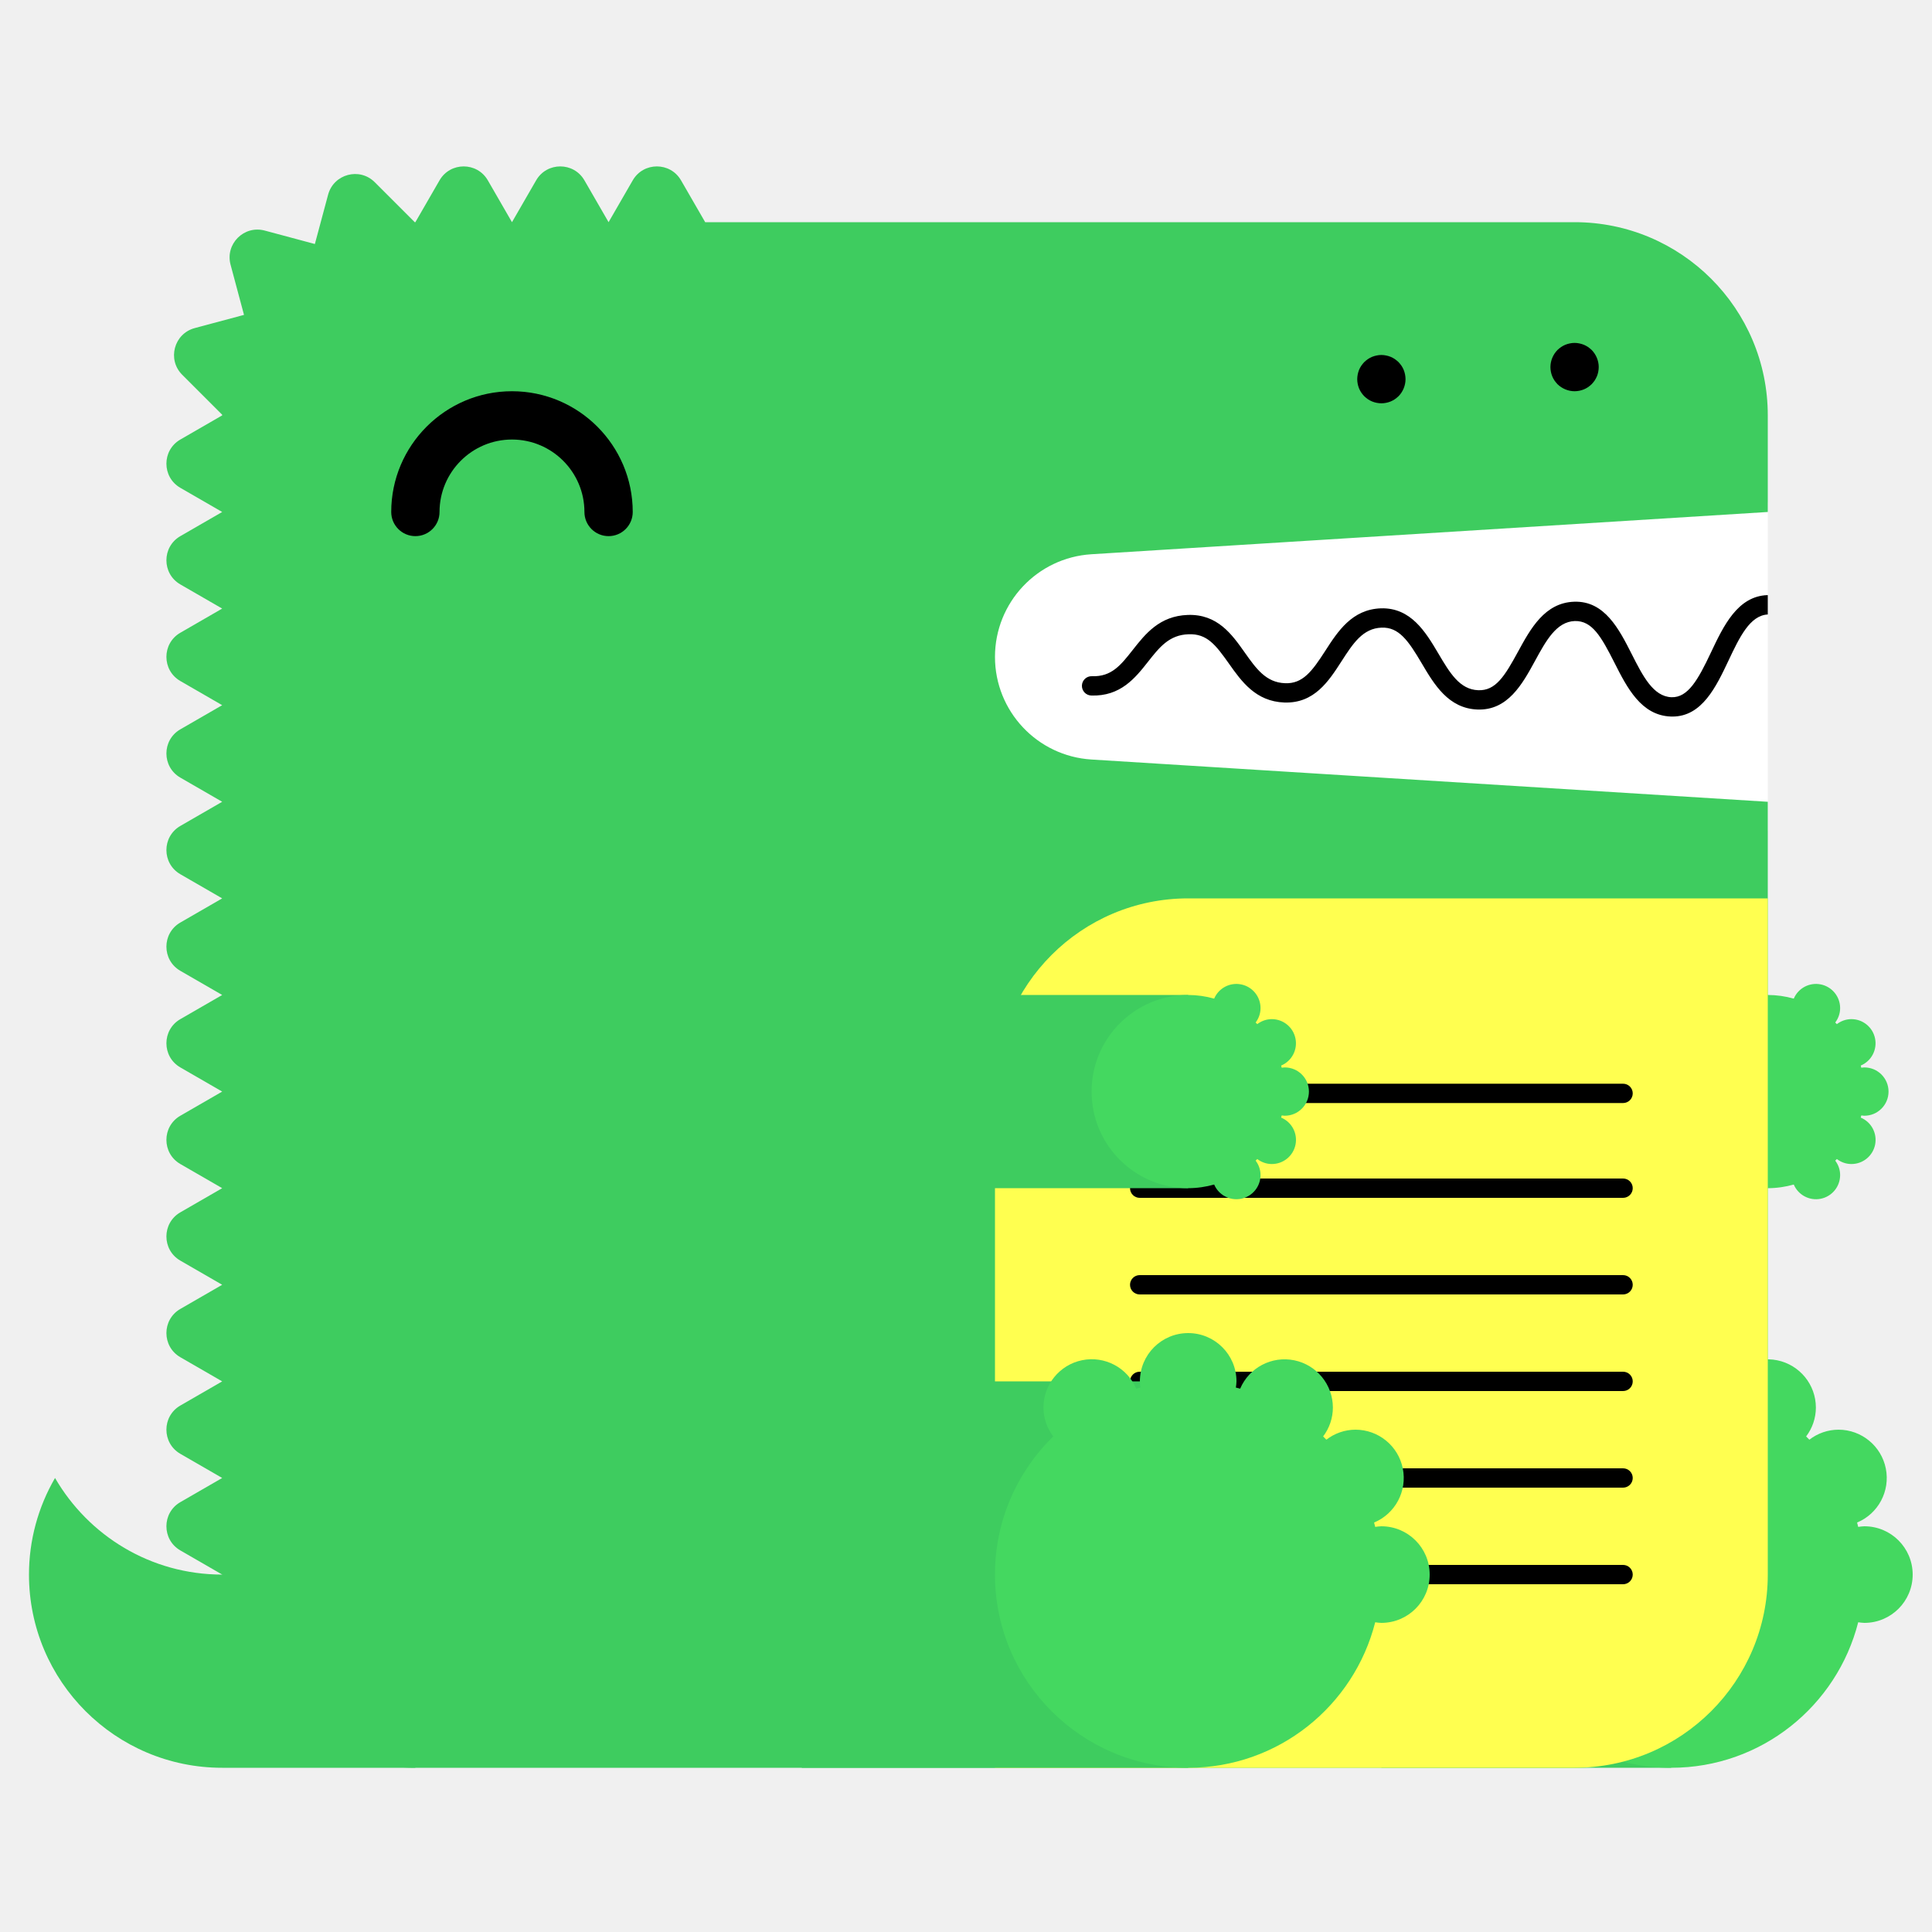
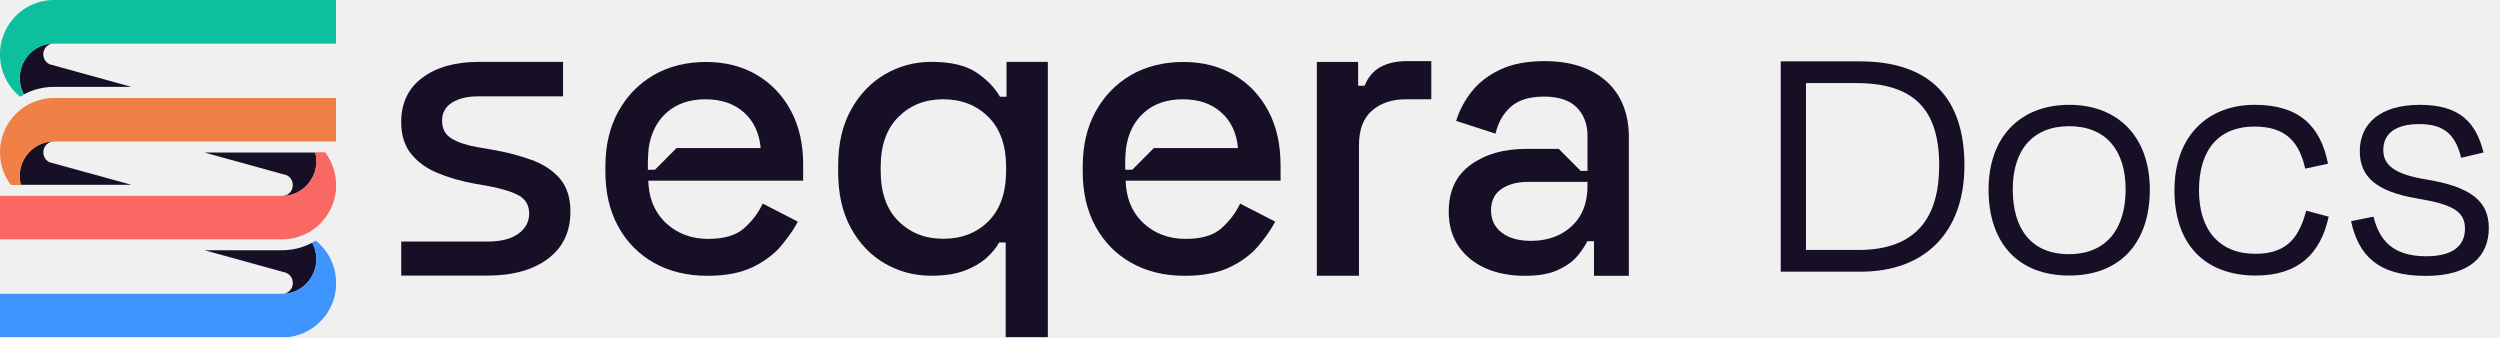
- <svg xmlns="http://www.w3.org/2000/svg" width="200" height="200" viewBox="0 0 200 200">
-   <g fill="none" fill-rule="evenodd">
-     <path fill="#FFF" d="M99 52h84v34H99z" />
-     <path d="M23 163c-7.398 0-13.843-4.027-17.303-10A19.886 19.886 0 0 0 3 163c0 11.046 8.954 20 20 20h20v-20H23z" fill="#3ECC5F" />
-     <path d="M112.98 57.376L183 53V43c0-11.046-8.954-20-20-20H73l-2.5-4.33c-1.112-1.925-3.889-1.925-5 0L63 23l-2.5-4.33c-1.111-1.925-3.889-1.925-5 0L53 23l-2.5-4.33c-1.111-1.925-3.889-1.925-5 0L43 23c-.022 0-.042.003-.065.003l-4.142-4.141c-1.57-1.571-4.252-.853-4.828 1.294l-1.369 5.104-5.192-1.392c-2.148-.575-4.111 1.389-3.535 3.536l1.39 5.193-5.102 1.367c-2.148.576-2.867 3.259-1.296 4.83l4.142 4.142c0 .021-.003.042-.003.064l-4.33 2.5c-1.925 1.111-1.925 3.889 0 5L23 53l-4.33 2.5c-1.925 1.111-1.925 3.889 0 5L23 63l-4.33 2.5c-1.925 1.111-1.925 3.889 0 5L23 73l-4.33 2.5c-1.925 1.111-1.925 3.889 0 5L23 83l-4.33 2.5c-1.925 1.111-1.925 3.889 0 5L23 93l-4.33 2.5c-1.925 1.111-1.925 3.889 0 5L23 103l-4.33 2.5c-1.925 1.111-1.925 3.889 0 5L23 113l-4.33 2.5c-1.925 1.111-1.925 3.889 0 5L23 123l-4.33 2.5c-1.925 1.111-1.925 3.889 0 5L23 133l-4.33 2.5c-1.925 1.111-1.925 3.889 0 5L23 143l-4.33 2.5c-1.925 1.111-1.925 3.889 0 5L23 153l-4.33 2.5c-1.925 1.111-1.925 3.889 0 5L23 163c0 11.046 8.954 20 20 20h120c11.046 0 20-8.954 20-20V83l-70.02-4.376A10.645 10.645 0 0 1 103 68c0-5.621 4.37-10.273 9.98-10.624" fill="#3ECC5F" />
-     <path fill="#3ECC5F" d="M143 183h30v-40h-30z" />
-     <path d="M193 158c-.219 0-.428.037-.639.064-.038-.15-.074-.301-.116-.451A5 5 0 0 0 190.32 148a4.96 4.96 0 0 0-3.016 1.036 26.531 26.531 0 0 0-.335-.336 4.955 4.955 0 0 0 1.011-2.987 5 5 0 0 0-9.599-1.959c-.148-.042-.297-.077-.445-.115.027-.211.064-.42.064-.639a5 5 0 0 0-5-5 5 5 0 0 0-5 5c0 .219.037.428.064.639-.148.038-.297.073-.445.115a4.998 4.998 0 0 0-9.599 1.959c0 1.125.384 2.151 1.011 2.987-3.717 3.632-6.031 8.693-6.031 14.3 0 11.046 8.954 20 20 20 9.339 0 17.16-6.41 19.361-15.064.211.027.42.064.639.064a5 5 0 0 0 5-5 5 5 0 0 0-5-5" fill="#44D860" />
-     <path fill="#3ECC5F" d="M153 123h30v-20h-30z" />
-     <path d="M193 115.5a2.5 2.5 0 1 0 0-5c-.109 0-.214.019-.319.032-.02-.075-.037-.15-.058-.225a2.501 2.501 0 0 0-.963-4.807c-.569 0-1.088.197-1.508.518a6.653 6.653 0 0 0-.168-.168c.314-.417.506-.931.506-1.494a2.5 2.5 0 0 0-4.8-.979A9.987 9.987 0 0 0 183 103c-5.522 0-10 4.478-10 10s4.478 10 10 10c.934 0 1.833-.138 2.69-.377a2.5 2.5 0 0 0 4.8-.979c0-.563-.192-1.077-.506-1.494.057-.055.113-.111.168-.168.42.321.939.518 1.508.518a2.5 2.5 0 0 0 .963-4.807c.021-.074.038-.15.058-.225.105.013.21.032.319.032" fill="#44D860" />
-     <path d="M63 55.5a2.5 2.5 0 0 1-2.5-2.5c0-4.136-3.364-7.5-7.5-7.5s-7.5 3.364-7.5 7.5a2.5 2.5 0 1 1-5 0c0-6.893 5.607-12.5 12.5-12.5S65.5 46.107 65.5 53a2.5 2.5 0 0 1-2.5 2.5" fill="#000" />
-     <path d="M103 183h60c11.046 0 20-8.954 20-20V93h-60c-11.046 0-20 8.954-20 20v70z" fill="#FFFF50" />
-     <path d="M168.02 124h-50.04a1 1 0 1 1 0-2h50.04a1 1 0 1 1 0 2m0 20h-50.04a1 1 0 1 1 0-2h50.04a1 1 0 1 1 0 2m0 20h-50.04a1 1 0 1 1 0-2h50.04a1 1 0 1 1 0 2m0-49.814h-50.04a1 1 0 1 1 0-2h50.04a1 1 0 1 1 0 2m0 19.814h-50.04a1 1 0 1 1 0-2h50.04a1 1 0 1 1 0 2m0 20h-50.04a1 1 0 1 1 0-2h50.04a1 1 0 1 1 0 2M183 61.611c-.012 0-.022-.006-.034-.005-3.09.105-4.552 3.196-5.842 5.923-1.346 2.85-2.387 4.703-4.093 4.647-1.889-.068-2.969-2.202-4.113-4.46-1.314-2.594-2.814-5.536-5.963-5.426-3.046.104-4.513 2.794-5.807 5.167-1.377 2.528-2.314 4.065-4.121 3.994-1.927-.07-2.951-1.805-4.136-3.813-1.321-2.236-2.848-4.75-5.936-4.664-2.994.103-4.465 2.385-5.763 4.4-1.373 2.13-2.335 3.428-4.165 3.351-1.973-.07-2.992-1.51-4.171-3.177-1.324-1.873-2.816-3.993-5.895-3.89-2.928.1-4.399 1.97-5.696 3.618-1.232 1.564-2.194 2.802-4.229 2.724a1 1 0 0 0-.072 2c3.017.101 4.545-1.8 5.872-3.487 1.177-1.496 2.193-2.787 4.193-2.855 1.926-.082 2.829 1.115 4.195 3.045 1.297 1.834 2.769 3.914 5.731 4.021 3.103.104 4.596-2.215 5.918-4.267 1.182-1.834 2.202-3.417 4.15-3.484 1.793-.067 2.769 1.35 4.145 3.681 1.297 2.197 2.766 4.686 5.787 4.796 3.125.108 4.634-2.62 5.949-5.035 1.139-2.088 2.214-4.06 4.119-4.126 1.793-.042 2.728 1.595 4.111 4.33 1.292 2.553 2.757 5.445 5.825 5.556l.169.003c3.064 0 4.518-3.075 5.805-5.794 1.139-2.41 2.217-4.68 4.067-4.773v-2z" fill="#000" />
-     <path fill="#3ECC5F" d="M83 183h40v-40H83z" />
-     <path d="M143 158c-.219 0-.428.037-.639.064-.038-.15-.074-.301-.116-.451A5 5 0 0 0 140.32 148a4.96 4.96 0 0 0-3.016 1.036 26.531 26.531 0 0 0-.335-.336 4.955 4.955 0 0 0 1.011-2.987 5 5 0 0 0-9.599-1.959c-.148-.042-.297-.077-.445-.115.027-.211.064-.42.064-.639a5 5 0 0 0-5-5 5 5 0 0 0-5 5c0 .219.037.428.064.639-.148.038-.297.073-.445.115a4.998 4.998 0 0 0-9.599 1.959c0 1.125.384 2.151 1.011 2.987-3.717 3.632-6.031 8.693-6.031 14.3 0 11.046 8.954 20 20 20 9.339 0 17.16-6.41 19.361-15.064.211.027.42.064.639.064a5 5 0 0 0 5-5 5 5 0 0 0-5-5" fill="#44D860" />
-     <path fill="#3ECC5F" d="M83 123h40v-20H83z" />
-     <path d="M133 115.5a2.5 2.5 0 1 0 0-5c-.109 0-.214.019-.319.032-.02-.075-.037-.15-.058-.225a2.501 2.501 0 0 0-.963-4.807c-.569 0-1.088.197-1.508.518a6.653 6.653 0 0 0-.168-.168c.314-.417.506-.931.506-1.494a2.5 2.5 0 0 0-4.8-.979A9.987 9.987 0 0 0 123 103c-5.522 0-10 4.478-10 10s4.478 10 10 10c.934 0 1.833-.138 2.69-.377a2.5 2.5 0 0 0 4.8-.979c0-.563-.192-1.077-.506-1.494.057-.055.113-.111.168-.168.42.321.939.518 1.508.518a2.5 2.5 0 0 0 .963-4.807c.021-.074.038-.15.058-.225.105.013.21.032.319.032" fill="#44D860" />
-     <path d="M143 41.75c-.16 0-.33-.02-.49-.05a2.52 2.52 0 0 1-.47-.14c-.15-.06-.29-.14-.431-.23-.13-.09-.259-.2-.38-.31-.109-.12-.219-.24-.309-.38s-.17-.28-.231-.43a2.619 2.619 0 0 1-.189-.96c0-.16.02-.33.05-.49.03-.16.08-.31.139-.47.061-.15.141-.29.231-.43.09-.13.2-.26.309-.38.121-.11.25-.22.38-.31.141-.09.281-.17.431-.23.149-.06.31-.11.47-.14.32-.07.65-.07.98 0 .159.03.32.08.47.14.149.06.29.14.43.23.13.09.259.2.38.31.11.12.22.25.31.38.09.14.17.28.23.43.06.16.11.31.14.47.029.16.05.33.05.49 0 .66-.271 1.31-.73 1.77-.121.11-.25.22-.38.31-.14.09-.281.17-.43.23a2.565 2.565 0 0 1-.96.19m20-1.25c-.66 0-1.3-.27-1.771-.73a3.802 3.802 0 0 1-.309-.38c-.09-.14-.17-.28-.231-.43a2.619 2.619 0 0 1-.189-.96c0-.66.27-1.3.729-1.77.121-.11.25-.22.38-.31.141-.09.281-.17.431-.23.149-.06.31-.11.47-.14.32-.07.66-.07.98 0 .159.03.32.08.47.14.149.06.29.14.43.23.13.09.259.2.38.31.459.47.73 1.11.73 1.77 0 .16-.021.33-.05.49-.03.16-.08.32-.14.47-.07.15-.14.29-.23.43-.09.13-.2.26-.31.38-.121.11-.25.22-.38.31-.14.09-.281.17-.43.23a2.565 2.565 0 0 1-.96.19" fill="#000" />
+ <svg xmlns="http://www.w3.org/2000/svg" width="163" height="22" viewBox="0 0 163 22" fill="none">
+   <path d="M158.156 17.988C154.979 17.988 153.768 16.594 153.288 14.422L154.751 14.125C155.116 15.588 155.939 16.708 158.179 16.708C159.87 16.708 160.716 16.068 160.716 14.902C160.716 13.783 159.916 13.325 157.585 12.937C154.888 12.48 153.859 11.497 153.859 9.851C153.859 8.068 155.185 6.834 157.768 6.834C160.442 6.834 161.448 8.046 161.927 9.943L160.465 10.286C160.076 8.663 159.23 8.091 157.745 8.091C156.191 8.091 155.391 8.708 155.391 9.783C155.391 10.72 156.053 11.36 158.202 11.703C161.128 12.183 162.27 13.143 162.27 14.857C162.27 16.708 161.036 17.988 158.156 17.988Z" fill="#160F26" />
+   <path d="M150.3 10.994C149.911 9.28 149.066 8.251 146.986 8.251C144.746 8.251 143.374 9.668 143.374 12.411C143.374 14.971 144.677 16.548 147.054 16.548C149.271 16.548 149.934 15.291 150.368 13.737L151.831 14.125C151.305 16.548 149.843 17.965 147.077 17.965C143.74 17.965 141.774 15.908 141.774 12.411C141.774 8.914 143.9 6.834 147.008 6.834C149.911 6.834 151.305 8.228 151.785 10.674L150.3 10.994Z" fill="#160F26" />
+   <path d="M134.911 17.965C131.551 17.965 129.654 15.817 129.654 12.365C129.654 8.891 131.757 6.834 134.911 6.834C138.065 6.834 140.168 8.891 140.168 12.365C140.168 15.817 138.248 17.965 134.911 17.965ZM134.911 8.228C132.534 8.228 131.231 9.783 131.231 12.343C131.231 14.902 132.42 16.571 134.888 16.571C137.357 16.571 138.591 14.902 138.591 12.343C138.591 9.783 137.288 8.228 134.911 8.228Z" fill="#160F26" />
+   <path d="M116.104 17.714V4H121.246C125.841 4 128.08 6.4 128.08 10.788C128.08 15.131 125.521 17.714 121.315 17.714H116.104ZM117.749 16.297H121.178C124.949 16.297 126.435 14.171 126.435 10.788C126.435 7.131 124.789 5.417 121.018 5.417H117.749V16.297Z" fill="#160F26" />
+   <mask id="mask0_2276_346" style="mask-type:luminance" maskUnits="userSpaceOnUse" x="0" y="0" width="107" height="22">
+     <path d="M106.208 0H0V22H106.208V0Z" fill="white" />
+   </mask>
+   <g mask="url(#mask0_2276_346)">
+     <mask id="mask1_2276_346" style="mask-type:luminance" maskUnits="userSpaceOnUse" x="0" y="0" width="22" height="22">
+       <path d="M21.912 0H0V22H21.912V0Z" fill="white" />
+     </mask>
+     <g mask="url(#mask1_2276_346)">
+       <path d="M18.604 11.39L18.634 11.402L18.664 11.412L18.694 11.426L18.725 11.443L18.752 11.459L18.78 11.476L18.807 11.495L18.832 11.514L18.857 11.536L18.881 11.558L18.903 11.583L18.925 11.608L18.947 11.635L18.967 11.663L18.986 11.69L19.002 11.718L19.016 11.748L19.03 11.778L19.041 11.809L19.052 11.839L19.06 11.872L19.068 11.902L19.074 11.935L19.079 11.965V11.998L19.085 12.031V12.064V12.097V12.13L19.079 12.163L19.074 12.196L19.068 12.229L19.06 12.262L19.052 12.293L19.041 12.325L19.03 12.356L19.016 12.386L19.002 12.416L18.986 12.444L18.967 12.471L18.947 12.499L18.925 12.524L18.903 12.548L18.881 12.57L18.857 12.595L18.832 12.617L18.807 12.636L18.78 12.655L18.752 12.675L18.725 12.691L18.694 12.708L18.664 12.722L18.634 12.735L18.604 12.746L18.573 12.757L18.543 12.765L18.513 12.774L18.48 12.779H18.45L18.417 12.787H18.411H18.444L18.505 12.785H18.565L18.626 12.777L18.683 12.768L18.744 12.76L18.802 12.749L18.859 12.738L18.917 12.724L18.975 12.71L19.033 12.694L19.09 12.675L19.145 12.655L19.2 12.633L19.255 12.611L19.31 12.587L19.365 12.562L19.418 12.534L19.47 12.507L19.522 12.477L19.572 12.444L19.621 12.411L19.671 12.378L19.72 12.342L19.767 12.306L19.814 12.271L19.86 12.232L19.904 12.191L19.948 12.149L19.992 12.105L20.034 12.062L20.072 12.018L20.111 11.971L20.149 11.924L20.185 11.874L20.221 11.825L20.254 11.775L20.287 11.723L20.317 11.671L20.347 11.619L20.377 11.566L20.405 11.514L20.43 11.459L20.454 11.404L20.476 11.349L20.498 11.294L20.518 11.236L20.534 11.179L20.551 11.121L20.564 11.063L20.578 11.005L20.589 10.945L20.6 10.887L20.608 10.829L20.614 10.769L20.619 10.709L20.625 10.648V10.588V10.527V10.466V10.406L20.619 10.345L20.614 10.285L20.608 10.227L20.6 10.167L20.589 10.106L20.578 10.049L20.564 9.991L20.553 9.947H18.381H13.34L18.571 11.39L18.606 11.402L18.604 11.39Z" fill="#160F26" />
+       <path d="M21.909 11.913L21.904 11.836L21.898 11.762L21.89 11.685L21.882 11.611L21.871 11.536L21.86 11.462L21.846 11.388L21.832 11.313L21.816 11.239L21.797 11.165L21.777 11.091L21.755 11.019L21.733 10.948L21.709 10.876L21.681 10.805L21.654 10.736L21.623 10.665L21.593 10.596L21.563 10.527L21.53 10.458L21.494 10.392L21.458 10.326L21.42 10.26L21.381 10.194L21.343 10.131L21.302 10.068L21.26 10.007L21.216 9.947L21.203 9.927H20.548L20.559 9.971L20.573 10.029L20.584 10.087L20.595 10.148L20.603 10.208L20.608 10.266L20.614 10.326L20.619 10.387V10.447V10.508V10.568V10.629L20.614 10.689L20.608 10.75L20.603 10.81L20.595 10.868L20.584 10.926L20.573 10.986L20.559 11.044L20.545 11.102L20.529 11.159L20.512 11.217L20.493 11.275L20.471 11.33L20.449 11.385L20.424 11.44L20.399 11.495L20.372 11.547L20.342 11.6L20.311 11.652L20.281 11.704L20.248 11.756L20.215 11.806L20.18 11.855L20.144 11.905L20.105 11.951L20.067 11.998L20.028 12.042L19.987 12.086L19.943 12.13L19.899 12.171L19.855 12.213L19.808 12.251L19.762 12.287L19.715 12.323L19.665 12.358L19.616 12.392L19.566 12.425L19.517 12.457L19.465 12.488L19.412 12.515L19.36 12.543L19.305 12.568L19.25 12.592L19.195 12.614L19.14 12.636L19.085 12.655L19.027 12.675L18.97 12.691L18.912 12.705L18.854 12.719L18.796 12.73L18.738 12.741L18.678 12.749L18.62 12.757L18.56 12.763H18.499L18.439 12.768H18.378H0V15.606H18.455H18.529L18.604 15.601L18.678 15.595L18.752 15.587L18.826 15.579L18.901 15.568L18.975 15.557L19.049 15.543L19.123 15.527L19.198 15.51L19.269 15.493L19.341 15.474L19.412 15.452L19.484 15.43L19.555 15.405L19.627 15.381L19.698 15.353L19.767 15.326L19.836 15.296L19.904 15.262L19.973 15.229L20.039 15.197L20.105 15.161L20.171 15.125L20.237 15.086L20.3 15.048L20.364 15.007L20.427 14.963L20.488 14.919L20.548 14.872L20.606 14.825L20.663 14.776L20.721 14.726L20.776 14.677L20.831 14.624L20.884 14.572L20.936 14.517L20.985 14.462L21.035 14.407L21.084 14.35L21.131 14.292L21.178 14.234L21.224 14.174L21.268 14.113L21.31 14.053L21.351 13.989L21.39 13.926L21.428 13.86L21.466 13.794L21.502 13.728L21.538 13.662L21.571 13.593L21.601 13.524L21.631 13.456L21.662 13.387L21.689 13.318L21.717 13.247L21.741 13.175L21.764 13.104L21.785 13.03L21.805 12.958L21.824 12.884L21.84 12.809L21.854 12.735L21.868 12.661L21.879 12.587L21.89 12.512L21.898 12.438L21.907 12.364L21.912 12.287L21.918 12.213V12.139L21.92 12.062V11.985L21.918 11.91L21.909 11.913Z" fill="#FA6863" />
+       <path d="M3.311 10.607L3.281 10.596L3.25 10.585L3.22 10.571L3.19 10.554L3.162 10.538L3.135 10.521L3.107 10.502L3.083 10.483L3.058 10.461L3.033 10.439L3.011 10.414L2.989 10.389L2.967 10.362L2.948 10.334L2.929 10.307L2.912 10.279L2.898 10.249L2.885 10.219L2.874 10.189L2.863 10.158L2.854 10.125L2.846 10.095L2.838 10.062L2.832 10.032V9.999L2.827 9.966V9.933V9.9V9.867L2.832 9.834L2.838 9.801L2.846 9.768L2.854 9.735L2.863 9.705L2.874 9.672L2.885 9.641L2.898 9.611L2.912 9.584L2.929 9.553L2.948 9.526L2.967 9.498L2.989 9.474L3.011 9.449L3.033 9.424L3.058 9.402L3.083 9.38L3.107 9.361L3.135 9.342L3.162 9.322L3.19 9.306L3.22 9.292L3.25 9.278L3.281 9.265L3.311 9.254L3.341 9.243L3.371 9.234L3.402 9.226L3.435 9.221H3.465L3.498 9.212H3.503H3.41L3.349 9.221L3.289 9.226L3.231 9.234L3.171 9.243L3.11 9.254L3.052 9.265L2.995 9.278L2.937 9.292L2.879 9.309L2.821 9.328L2.766 9.347L2.709 9.366L2.654 9.388L2.599 9.413L2.544 9.438L2.491 9.465L2.439 9.493L2.39 9.523L2.34 9.556L2.291 9.589L2.241 9.622L2.192 9.658L2.142 9.694L2.095 9.732L2.049 9.771L2.005 9.812L1.961 9.853L1.917 9.894L1.875 9.938L1.837 9.982L1.798 10.029L1.763 10.076L1.724 10.123L1.691 10.172L1.658 10.222L1.625 10.271L1.595 10.323L1.565 10.376L1.534 10.431L1.507 10.483L1.482 10.538L1.457 10.593L1.435 10.648L1.413 10.703L1.394 10.761L1.378 10.818L1.361 10.876L1.347 10.934L1.334 10.992L1.323 11.049L1.312 11.11L1.303 11.168L1.298 11.228L1.292 11.286L1.287 11.346V11.407V11.467V11.528V11.588L1.292 11.649L1.298 11.709L1.303 11.77L1.312 11.83L1.323 11.888L1.334 11.946L1.347 12.004L1.358 12.05H3.531H8.572L3.341 10.607L3.305 10.596L3.311 10.607Z" fill="#160F26" />
+       <path d="M0.003 10.084V10.161L0.014 10.235L0.022 10.31L0.03 10.384L0.041 10.458L0.052 10.532L0.066 10.607L0.08 10.681L0.096 10.755L0.115 10.829L0.135 10.904L0.157 10.975L0.179 11.047L0.203 11.118L0.231 11.19L0.258 11.258L0.289 11.33L0.319 11.399L0.349 11.467L0.382 11.533L0.418 11.599L0.454 11.665L0.492 11.731L0.531 11.795L0.569 11.858L0.61 11.921L0.654 11.984L0.698 12.045L0.712 12.064H1.367L1.356 12.017L1.342 11.96L1.331 11.902L1.32 11.844L1.312 11.784L1.306 11.723L1.301 11.663L1.295 11.602V11.542V11.481V11.421V11.36L1.301 11.3L1.306 11.242L1.312 11.181L1.32 11.124L1.331 11.063L1.342 11.005L1.356 10.948L1.369 10.89L1.386 10.832L1.402 10.774L1.422 10.717L1.444 10.662L1.466 10.607L1.49 10.552L1.515 10.497L1.543 10.444L1.573 10.389L1.603 10.337L1.633 10.285L1.666 10.235L1.699 10.186L1.732 10.136L1.771 10.09L1.807 10.043L1.845 9.996L1.884 9.952L1.925 9.908L1.969 9.867L2.013 9.826L2.057 9.784L2.104 9.746L2.15 9.707L2.2 9.672L2.249 9.636L2.299 9.603L2.348 9.57L2.398 9.537L2.447 9.507L2.5 9.479L2.552 9.452L2.607 9.427L2.662 9.402L2.717 9.38L2.775 9.361L2.83 9.342L2.887 9.322L2.945 9.306L3.003 9.292L3.061 9.278L3.118 9.267L3.179 9.256L3.239 9.248L3.297 9.24L3.358 9.234L3.418 9.229H3.479L3.539 9.226H21.917V6.388H3.459H3.385L3.311 6.394L3.237 6.399L3.162 6.407L3.088 6.416L3.014 6.427L2.94 6.438L2.865 6.451L2.791 6.465L2.72 6.482L2.648 6.501L2.577 6.52L2.505 6.542L2.434 6.564L2.362 6.589L2.291 6.614L2.219 6.641L2.15 6.669L2.082 6.699L2.013 6.732L1.944 6.765L1.878 6.798L1.812 6.834L1.746 6.869L1.68 6.908L1.617 6.949L1.554 6.99L1.493 7.034L1.433 7.078L1.372 7.122L1.314 7.169L1.257 7.219L1.199 7.268L1.144 7.318L1.089 7.37L1.037 7.422L0.984 7.477L0.932 7.532L0.883 7.587L0.833 7.645L0.786 7.703L0.74 7.76L0.693 7.821L0.649 7.881L0.605 7.942L0.564 8.005L0.525 8.068L0.487 8.134L0.448 8.2L0.412 8.266L0.377 8.332L0.344 8.401L0.313 8.47L0.283 8.539L0.253 8.607L0.225 8.679L0.198 8.75L0.173 8.822L0.151 8.893L0.129 8.965L0.11 9.039L0.091 9.113L0.074 9.188L0.06 9.262L0.047 9.336L0.036 9.41L0.025 9.485L0.016 9.559L0.008 9.633L0.003 9.707V9.782L-0.006 9.859V10.084H0.003Z" fill="#F18046" />
+       <path d="M3.311 4.221L3.281 4.21L3.25 4.196L3.22 4.183L3.193 4.166L3.162 4.15L3.135 4.133L3.107 4.114L3.08 4.095L3.055 4.073L3.03 4.051L3.008 4.026L2.986 4.001L2.964 3.974L2.945 3.946L2.929 3.919L2.912 3.891L2.898 3.861L2.885 3.831L2.874 3.8L2.863 3.767L2.852 3.737L2.843 3.707L2.835 3.674L2.83 3.641L2.824 3.608V3.575V3.542V3.509V3.476L2.83 3.443L2.835 3.41L2.843 3.377L2.852 3.344L2.863 3.311L2.874 3.281L2.885 3.25L2.898 3.22L2.912 3.19L2.929 3.162L2.945 3.135L2.964 3.107L2.986 3.083L3.008 3.058L3.03 3.033L3.055 3.011L3.08 2.989L3.107 2.97L3.135 2.951L3.162 2.931L3.193 2.915L3.22 2.898L3.25 2.885L3.281 2.874L3.311 2.863L3.341 2.852L3.371 2.843L3.404 2.838L3.435 2.832H3.468L3.501 2.827H3.512H3.413L3.352 2.835L3.292 2.841L3.234 2.849L3.173 2.857L3.113 2.868L3.055 2.879L2.997 2.893L2.94 2.907L2.882 2.923L2.824 2.942L2.769 2.962L2.711 2.984L2.656 3.006L2.601 3.03L2.546 3.055L2.494 3.083L2.442 3.11L2.392 3.14L2.34 3.173L2.291 3.206L2.241 3.239L2.192 3.275L2.142 3.311L2.095 3.349L2.051 3.388L2.007 3.426L1.963 3.468L1.922 3.509L1.881 3.553L1.842 3.597L1.804 3.644L1.768 3.69L1.73 3.74L1.697 3.789L1.664 3.839L1.631 3.888L1.6 3.941L1.57 3.993L1.54 4.048L1.512 4.1L1.488 4.155L1.463 4.21L1.441 4.265L1.419 4.32L1.4 4.378L1.383 4.436L1.367 4.493L1.353 4.551L1.339 4.609L1.328 4.667L1.317 4.727L1.309 4.785L1.301 4.845L1.295 4.903L1.29 4.964V5.024V5.085V5.145V5.206L1.295 5.266L1.301 5.327L1.309 5.384L1.317 5.445L1.328 5.505L1.339 5.563L1.353 5.621L1.367 5.679L1.383 5.736L1.4 5.794L1.419 5.849L1.441 5.904L1.463 5.959L1.488 6.014L1.512 6.069L1.54 6.124L1.556 6.154L1.631 6.116L1.705 6.08L1.779 6.044L1.853 6.011L1.928 5.978L2.005 5.948L2.082 5.921L2.159 5.89L2.236 5.866L2.315 5.841L2.395 5.819L2.475 5.797L2.555 5.778L2.634 5.761L2.714 5.745L2.794 5.728L2.876 5.714L2.959 5.703L3.041 5.692L3.124 5.684L3.206 5.676L3.289 5.67H3.369L3.454 5.665H3.536H8.577L3.347 4.221L3.311 4.21V4.221Z" fill="#160F26" />
+       <path d="M18.378 19.162H18.499L18.56 19.154L18.62 19.148L18.681 19.14L18.741 19.132L18.799 19.121L18.857 19.11L18.914 19.096L18.972 19.082L19.03 19.066L19.088 19.047L19.145 19.027L19.2 19.005L19.255 18.983L19.31 18.959L19.365 18.934L19.418 18.906L19.47 18.879L19.522 18.849L19.572 18.816L19.621 18.782L19.671 18.75L19.72 18.714L19.767 18.678L19.814 18.642L19.86 18.604L19.904 18.562L19.948 18.521L19.99 18.477L20.031 18.433L20.072 18.389L20.111 18.343L20.149 18.296L20.185 18.246L20.218 18.197L20.251 18.147L20.284 18.095L20.314 18.043L20.344 17.991L20.375 17.938L20.402 17.883L20.427 17.828L20.449 17.773L20.474 17.718L20.493 17.663L20.512 17.605L20.531 17.548L20.548 17.49L20.564 17.432L20.578 17.375L20.589 17.314L20.6 17.256L20.608 17.198L20.617 17.138L20.622 17.08V17.02L20.628 16.959V16.778L20.622 16.717L20.617 16.657L20.608 16.599L20.6 16.538L20.589 16.478L20.578 16.42L20.564 16.363L20.548 16.305L20.531 16.247L20.512 16.189L20.493 16.131L20.474 16.076L20.449 16.021L20.427 15.966L20.402 15.912L20.375 15.857L20.358 15.823L20.284 15.862L20.21 15.898L20.135 15.934L20.061 15.966L19.984 15.999L19.907 16.03L19.83 16.057L19.753 16.085L19.673 16.112L19.596 16.137L19.519 16.159L19.44 16.181L19.36 16.2L19.28 16.22L19.2 16.236L19.121 16.25L19.041 16.264L18.958 16.274L18.876 16.285L18.793 16.294L18.711 16.302L18.628 16.308L18.546 16.313H18.463L18.381 16.316H13.34L18.571 17.759L18.606 17.77L18.637 17.782L18.667 17.793L18.697 17.806L18.727 17.823L18.755 17.839L18.782 17.856L18.81 17.875L18.835 17.894L18.859 17.916L18.884 17.938L18.906 17.963L18.928 17.988L18.95 18.015L18.969 18.043L18.989 18.07L19.005 18.098L19.019 18.128L19.033 18.158L19.044 18.189L19.055 18.219L19.063 18.252L19.071 18.282L19.077 18.315L19.082 18.348V18.381L19.088 18.414V18.447V18.48V18.513L19.082 18.546L19.077 18.579L19.071 18.612L19.063 18.645L19.055 18.675L19.044 18.708L19.033 18.738L19.019 18.769L19.005 18.796L18.989 18.826L18.969 18.854L18.95 18.881L18.928 18.906L18.906 18.931L18.884 18.956L18.859 18.978L18.835 19L18.81 19.019L18.782 19.038L18.755 19.058L18.727 19.074L18.697 19.088L18.667 19.102L18.637 19.115L18.606 19.126L18.576 19.137L18.546 19.145L18.516 19.154L18.483 19.159H18.452L18.419 19.168H18.386" fill="#160F26" />
+       <path d="M21.909 18.301V18.227L21.901 18.153L21.893 18.076L21.884 18.002L21.873 17.927L21.863 17.853L21.849 17.779L21.835 17.704L21.819 17.63L21.799 17.559L21.78 17.485L21.758 17.41L21.736 17.339L21.711 17.267L21.684 17.196L21.656 17.127L21.626 17.055L21.596 16.987L21.566 16.918L21.532 16.849L21.497 16.783L21.461 16.717L21.422 16.651L21.384 16.585L21.346 16.522L21.304 16.459L21.26 16.398L21.216 16.338L21.169 16.277L21.123 16.22L21.073 16.162L21.024 16.107L20.974 16.052L20.922 15.997L20.87 15.942L20.815 15.889L20.76 15.837L20.705 15.788L20.647 15.738L20.589 15.689H20.587L20.504 15.736L20.433 15.777L20.358 15.818L20.347 15.823L20.366 15.859L20.394 15.914L20.419 15.969L20.441 16.024L20.465 16.079L20.485 16.134L20.504 16.192L20.523 16.25L20.54 16.308L20.556 16.365L20.57 16.423L20.581 16.481L20.592 16.541L20.6 16.602L20.608 16.66L20.614 16.72V16.78L20.619 16.841V17.02L20.614 17.08L20.608 17.138L20.6 17.198L20.592 17.256L20.581 17.314L20.57 17.375L20.556 17.432L20.54 17.49L20.523 17.548L20.504 17.605L20.485 17.663L20.465 17.718L20.441 17.773L20.419 17.828L20.394 17.883L20.366 17.938L20.336 17.991L20.306 18.043L20.276 18.095L20.243 18.147L20.21 18.197L20.177 18.246L20.141 18.296L20.102 18.343L20.064 18.389L20.023 18.433L19.982 18.477L19.94 18.521L19.896 18.562L19.852 18.604L19.805 18.642L19.759 18.678L19.712 18.714L19.663 18.75L19.613 18.782L19.564 18.816L19.514 18.849L19.462 18.879L19.41 18.906L19.357 18.934L19.302 18.959L19.247 18.983L19.192 19.005L19.137 19.027L19.079 19.047L19.022 19.066L18.964 19.082L18.906 19.096L18.849 19.11L18.791 19.121L18.733 19.132L18.672 19.14L18.612 19.148L18.552 19.154H18.491L18.43 19.162H0V22H18.455H18.529L18.604 21.994L18.678 21.989L18.752 21.983L18.826 21.975L18.901 21.964L18.975 21.953L19.049 21.939L19.123 21.923L19.195 21.907L19.267 21.89L19.338 21.871L19.41 21.849L19.481 21.827L19.552 21.802L19.624 21.777L19.693 21.75L19.762 21.722L19.83 21.692L19.899 21.659L19.965 21.626L20.034 21.593L20.1 21.557L20.166 21.521L20.229 21.483L20.292 21.442L20.355 21.401L20.416 21.357L20.477 21.312L20.537 21.268L20.595 21.222L20.652 21.172L20.71 21.123L20.765 21.073L20.82 21.021L20.875 20.969L20.927 20.916L20.98 20.861L21.029 20.806L21.079 20.749L21.128 20.691L21.175 20.633L21.222 20.573L21.266 20.512L21.31 20.452L21.351 20.389L21.39 20.325L21.428 20.259L21.466 20.193L21.502 20.127L21.538 20.061L21.571 19.992L21.601 19.924L21.631 19.855L21.662 19.786L21.689 19.718L21.717 19.646L21.741 19.575L21.764 19.503L21.785 19.431L21.805 19.36L21.824 19.286L21.84 19.212L21.854 19.137L21.868 19.063L21.879 18.989L21.89 18.915L21.898 18.84L21.907 18.766L21.912 18.689V18.615L21.92 18.541V18.312L21.909 18.301Z" fill="#3D95FD" />
+       <path d="M0.003 3.699V3.776L0.011 3.85L0.019 3.927L0.027 4.001L0.038 4.075L0.049 4.15L0.063 4.224L0.077 4.298L0.093 4.372L0.113 4.447L0.132 4.518L0.154 4.593L0.179 4.664L0.203 4.736L0.231 4.807L0.258 4.876L0.289 4.947L0.319 5.016L0.349 5.085L0.382 5.151L0.418 5.217L0.454 5.283L0.489 5.349L0.528 5.415L0.566 5.478L0.608 5.541L0.652 5.604L0.696 5.665L0.742 5.726L0.789 5.783L0.836 5.841L0.885 5.896L0.935 5.951L0.987 6.006L1.039 6.061L1.092 6.113L1.147 6.165L1.202 6.215L1.259 6.264L1.317 6.311L1.4 6.264L1.471 6.223L1.545 6.182L1.556 6.176L1.537 6.141L1.51 6.086L1.485 6.031L1.46 5.976L1.438 5.921L1.416 5.866L1.397 5.811L1.38 5.753L1.364 5.695L1.35 5.638L1.336 5.58L1.325 5.522L1.314 5.462L1.306 5.401L1.298 5.343L1.292 5.283L1.287 5.222V5.162V5.101V5.041V4.98L1.292 4.92L1.298 4.862L1.306 4.801L1.314 4.744L1.325 4.683L1.336 4.625L1.35 4.568L1.364 4.51L1.38 4.452L1.397 4.394L1.416 4.337L1.438 4.282L1.46 4.227L1.485 4.172L1.51 4.117L1.537 4.064L1.567 4.01L1.598 3.957L1.628 3.905L1.661 3.856L1.694 3.806L1.727 3.756L1.765 3.707L1.801 3.66L1.84 3.614L1.878 3.57L1.919 3.526L1.961 3.484L2.005 3.443L2.049 3.405L2.093 3.366L2.139 3.328L2.189 3.292L2.238 3.256L2.288 3.223L2.337 3.19L2.39 3.157L2.439 3.127L2.491 3.099L2.544 3.072L2.599 3.047L2.654 3.022L2.709 3L2.766 2.978L2.821 2.959L2.879 2.94L2.937 2.923L2.995 2.909L3.052 2.896L3.11 2.885L3.171 2.874L3.231 2.865L3.289 2.857L3.349 2.852L3.41 2.846H3.47H3.531H21.909V0H3.385L3.311 0.008L3.237 0.014L3.162 0.019L3.088 0.028L3.014 0.038L2.94 0.05L2.865 0.063L2.791 0.077L2.72 0.093L2.648 0.11L2.577 0.129L2.505 0.151L2.434 0.173L2.362 0.198L2.291 0.223L2.219 0.25L2.15 0.278L2.082 0.308L2.013 0.341L1.944 0.374L1.878 0.41L1.812 0.446L1.746 0.481L1.68 0.52L1.617 0.561L1.554 0.602L1.493 0.646L1.433 0.69L1.372 0.737L1.314 0.784L1.257 0.833L1.199 0.883L1.144 0.932L1.089 0.985L1.037 1.037L0.984 1.092L0.932 1.147L0.883 1.202L0.833 1.26L0.786 1.317L0.74 1.375L0.693 1.435L0.649 1.496L0.605 1.556L0.564 1.62L0.525 1.683L0.487 1.746L0.451 1.812L0.415 1.878L0.379 1.944L0.346 2.013L0.316 2.082L0.286 2.151L0.256 2.219L0.228 2.288L0.201 2.36L0.176 2.431L0.151 2.502L0.129 2.574L0.11 2.648L0.091 2.723L0.074 2.797L0.06 2.871L0.047 2.945L0.036 3.019L0.025 3.094L0.016 3.168L0.008 3.242L0.003 3.319V3.393L-0.006 3.468V3.693L0.003 3.699Z" fill="#0DC09D" />
+     </g>
+     <path d="M31.782 17.968H26.161V15.749H31.782C32.654 15.749 33.322 15.581 33.795 15.24C34.265 14.902 34.502 14.465 34.502 13.929C34.502 13.392 34.279 13.002 33.836 12.752C33.391 12.501 32.733 12.298 31.864 12.136L30.957 11.976C30.069 11.817 29.26 11.583 28.531 11.28C27.802 10.978 27.225 10.557 26.799 10.024C26.372 9.487 26.158 8.803 26.158 7.964C26.158 6.715 26.62 5.747 27.544 5.063C28.468 4.375 29.695 4.034 31.221 4.034H36.71V6.281H31.221C30.476 6.281 29.89 6.418 29.463 6.696C29.037 6.971 28.823 7.362 28.823 7.859C28.823 8.396 29.032 8.786 29.45 9.036C29.868 9.287 30.431 9.474 31.141 9.597L32.073 9.757C33.014 9.916 33.877 10.142 34.658 10.425C35.439 10.711 36.058 11.121 36.512 11.654C36.965 12.191 37.191 12.903 37.191 13.794C37.191 15.114 36.702 16.14 35.725 16.871C34.749 17.603 33.434 17.968 31.782 17.968Z" fill="#160F26" />
+     <path d="M65.571 21.997V15.81H65.145C64.949 16.167 64.666 16.511 64.292 16.838C63.918 17.168 63.442 17.44 62.868 17.655C62.29 17.869 61.575 17.977 60.723 17.977C59.62 17.977 58.608 17.71 57.684 17.174C56.76 16.637 56.023 15.867 55.473 14.858C54.923 13.852 54.648 12.633 54.648 11.206V10.805C54.648 9.377 54.928 8.162 55.487 7.153C56.045 6.146 56.787 5.373 57.711 4.837C58.635 4.301 59.639 4.034 60.723 4.034C62.001 4.034 62.983 4.265 63.668 4.73C64.353 5.195 64.861 5.72 65.2 6.308H65.626V4.034H68.318V21.992H65.574L65.571 21.997ZM61.495 15.568C62.703 15.568 63.69 15.183 64.452 14.418C65.213 13.654 65.598 12.554 65.598 11.129V10.887C65.598 9.479 65.211 8.39 64.441 7.623C63.668 6.856 62.686 6.473 61.495 6.473C60.305 6.473 59.35 6.858 58.578 7.623C57.805 8.39 57.42 9.479 57.42 10.887V11.129C57.42 12.556 57.805 13.654 58.578 14.418C59.35 15.185 60.324 15.568 61.495 15.568Z" fill="#160F26" />
+     <path d="M52.368 10.728C52.368 9.391 52.102 8.223 51.568 7.224C51.035 6.226 50.292 5.445 49.343 4.884C48.392 4.323 47.286 4.04 46.027 4.04C44.767 4.04 43.593 4.326 42.617 4.895C42.127 5.181 41.693 5.522 41.308 5.918C41.258 5.968 41.212 6.017 41.165 6.069C41.025 6.223 40.895 6.386 40.769 6.556C40.604 6.782 40.45 7.024 40.309 7.277C39.751 8.294 39.471 9.488 39.471 10.863V11.184C39.471 12.559 39.751 13.753 40.309 14.77C40.868 15.788 41.646 16.577 42.642 17.138C43.634 17.699 44.8 17.982 46.131 17.982C47.303 17.982 48.282 17.795 49.063 17.421C49.844 17.047 50.465 16.582 50.927 16.03C51.056 15.876 51.178 15.725 51.29 15.576C51.584 15.188 51.829 14.814 52.019 14.451L49.728 13.274C49.445 13.882 49.038 14.415 48.516 14.88C47.99 15.345 47.215 15.576 46.184 15.576C45.081 15.576 44.162 15.232 43.425 14.547C43.379 14.504 43.334 14.462 43.293 14.415C43.249 14.369 43.208 14.325 43.167 14.278C43.068 14.165 42.977 14.047 42.895 13.921C42.537 13.382 42.331 12.738 42.279 11.993C42.273 11.921 42.27 11.85 42.267 11.778H52.365V10.733L52.368 10.728ZM44.107 9.658L42.705 11.066H42.243C42.234 10.659 42.243 10.139 42.295 9.658C42.322 9.474 42.355 9.298 42.402 9.127C42.446 8.957 42.498 8.795 42.562 8.641C42.768 8.124 43.076 7.686 43.48 7.329C44.129 6.757 44.968 6.474 45.999 6.474C47.031 6.474 47.864 6.76 48.505 7.329C49.145 7.901 49.508 8.676 49.596 9.655H44.107V9.658Z" fill="#160F26" />
+     <path d="M83.49 10.728C83.49 9.391 83.223 8.223 82.69 7.224C82.156 6.226 81.414 5.445 80.465 4.884C79.513 4.323 78.408 4.04 77.148 4.04C75.889 4.04 74.715 4.326 73.739 4.895C73.249 5.181 72.814 5.522 72.43 5.918C72.383 5.968 72.333 6.017 72.287 6.069C72.146 6.223 72.014 6.386 71.891 6.556C71.725 6.782 71.572 7.024 71.431 7.277C70.873 8.294 70.593 9.488 70.593 10.863V11.184C70.593 12.559 70.873 13.753 71.431 14.77C71.99 15.788 72.768 16.577 73.763 17.138C74.756 17.699 75.922 17.982 77.253 17.982C78.424 17.982 79.401 17.795 80.184 17.421C80.966 17.047 81.587 16.582 82.049 16.03C82.178 15.876 82.299 15.725 82.412 15.576C82.706 15.188 82.951 14.814 83.144 14.451L80.853 13.274C80.57 13.882 80.162 14.415 79.64 14.88C79.115 15.345 78.339 15.576 77.308 15.576C76.205 15.576 75.287 15.232 74.55 14.547C74.503 14.504 74.459 14.462 74.418 14.415C74.374 14.369 74.332 14.325 74.291 14.278C74.192 14.165 74.102 14.047 74.019 13.921C73.662 13.382 73.455 12.738 73.403 11.993C73.397 11.921 73.395 11.85 73.392 11.778H83.493V10.733L83.49 10.728ZM75.229 9.658L73.826 11.066H73.365C73.356 10.659 73.365 10.139 73.417 9.658C73.444 9.474 73.477 9.298 73.524 9.127C73.568 8.957 73.62 8.795 73.683 8.641C73.89 8.124 74.198 7.686 74.602 7.329C75.251 6.757 76.09 6.474 77.121 6.474C78.152 6.474 78.986 6.76 79.626 7.329C80.267 7.901 80.63 8.676 80.718 9.655H75.229V9.658Z" fill="#160F26" />
+     <path d="M85.858 17.977V4.04H88.55V5.591H88.976C89.188 5.038 89.532 4.634 90.002 4.373C90.472 4.111 91.055 3.985 91.748 3.985H93.321V6.474H91.644C90.755 6.474 90.027 6.718 89.457 7.211C88.888 7.703 88.605 8.454 88.605 9.471V17.977H85.86H85.858Z" fill="#160F26" />
+     <path d="M106.208 9.037C106.208 7.425 105.718 6.179 104.737 5.302C103.755 4.425 102.407 3.985 100.694 3.985C99.569 3.985 98.621 4.164 97.845 4.524C97.07 4.884 96.445 5.357 95.972 5.948C95.499 6.54 95.156 7.186 94.941 7.882L97.51 8.715C97.669 8 97.999 7.417 98.499 6.969C99 6.52 99.721 6.298 100.667 6.298C101.613 6.298 102.344 6.534 102.809 7.01C103.274 7.483 103.505 8.099 103.505 8.85V11.14H103.059L101.632 9.708H99.49C98.043 9.708 96.844 10.051 95.89 10.742C94.936 11.432 94.457 12.447 94.457 13.791C94.457 14.688 94.677 15.447 95.112 16.074C95.549 16.701 96.137 17.177 96.877 17.498C97.62 17.82 98.461 17.982 99.404 17.982C100.348 17.982 101.046 17.853 101.599 17.592C102.152 17.333 102.572 17.028 102.856 16.679C103.142 16.33 103.353 16.011 103.499 15.725H103.928V17.982H106.202V9.034L106.208 9.037ZM103.505 12.128C103.505 13.239 103.161 14.113 102.473 14.748C101.789 15.384 100.9 15.703 99.811 15.703C99.008 15.703 98.376 15.524 97.911 15.164C97.446 14.803 97.215 14.322 97.215 13.712C97.215 13.101 97.438 12.642 97.883 12.328C98.332 12.015 98.918 11.858 99.649 11.858H103.502V12.128H103.505Z" fill="#160F26" />
  </g>
</svg>
